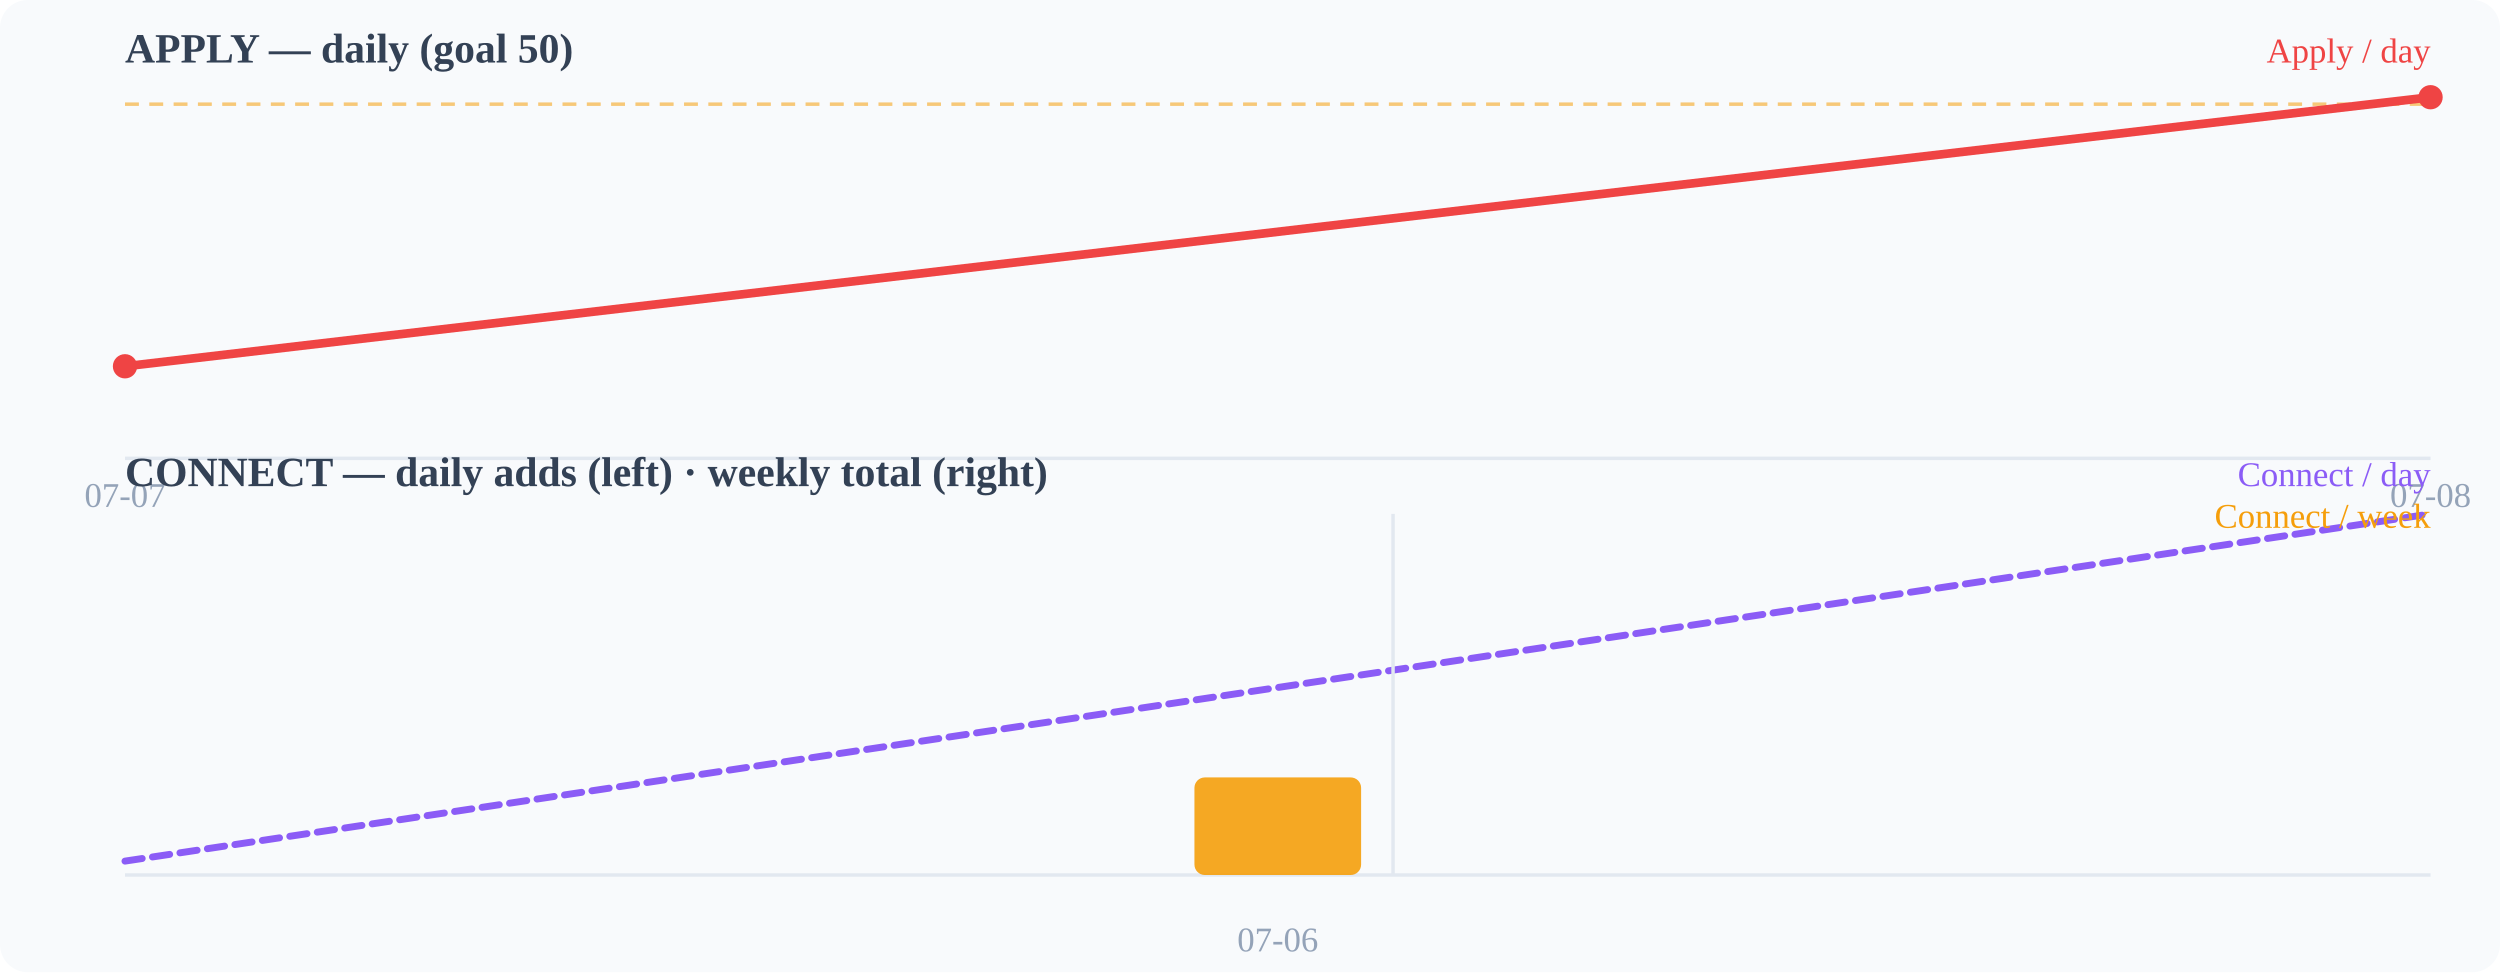
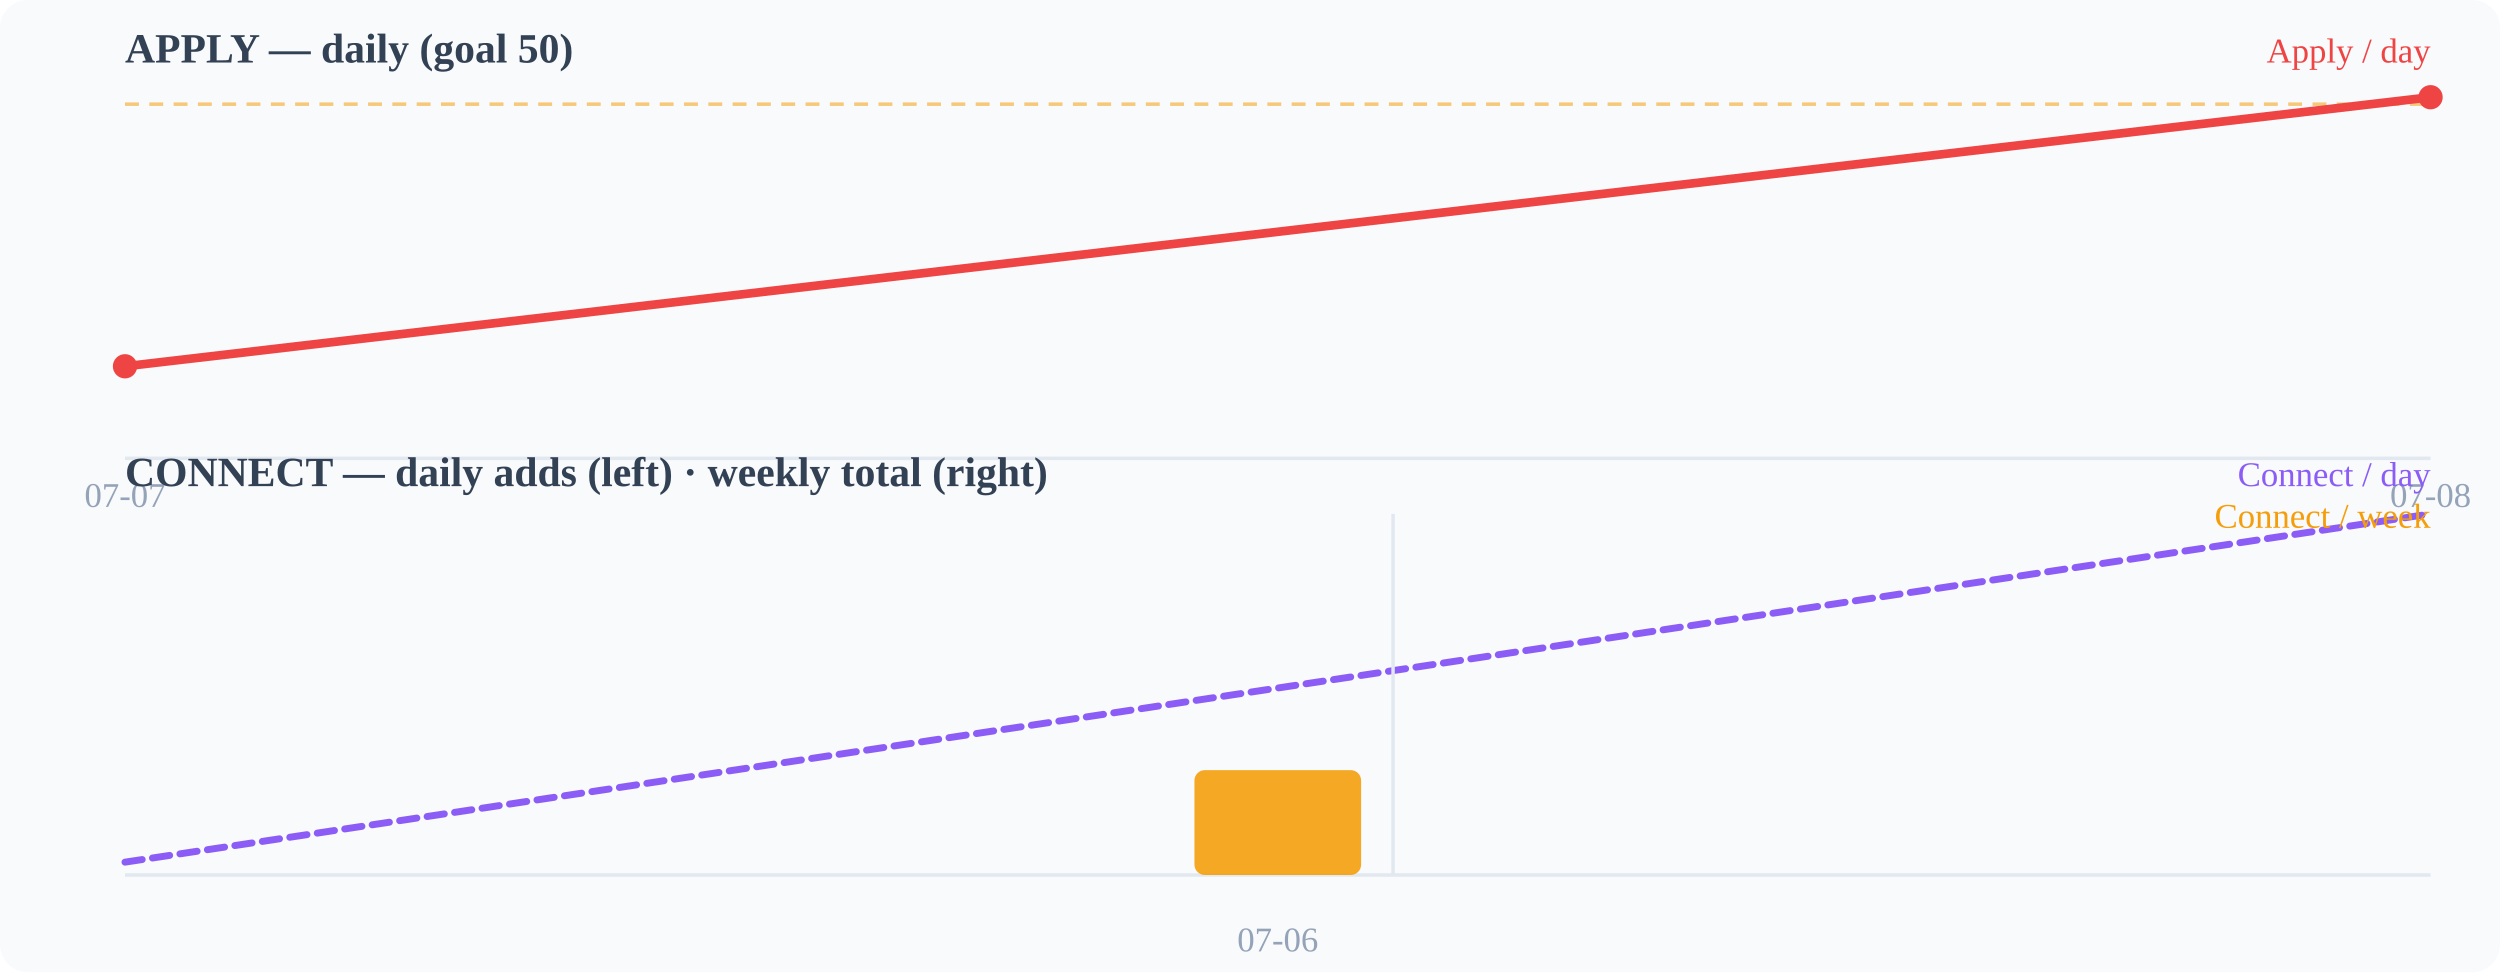
<svg xmlns="http://www.w3.org/2000/svg" width="720" height="280" viewBox="0 0 720 280">
  <rect width="720" height="280" fill="#f8fafc" rx="8" />
  <text x="36" y="18" font-size="12" font-weight="600" fill="#334155">APPLY — daily (goal 50)</text>
  <line x1="36" y1="132" x2="700" y2="132" stroke="#e2e8f0" stroke-width="1" />
  <line x1="36" y1="30.0" x2="700" y2="30.0" stroke="#f59e0b" stroke-width="1" stroke-dasharray="4 3" opacity="0.55" />
  <polyline points="36.0,105.5 700.0,28.0" fill="none" stroke="#ef4444" stroke-width="2.5" stroke-linecap="round" stroke-linejoin="round" />
  <circle cx="36" cy="105.49" r="3.5" fill="#ef4444" />
  <circle cx="700" cy="28" r="3.5" fill="#ef4444" />
  <text x="36" y="146" font-size="10" fill="#94a3b8" text-anchor="middle">07-07</text>
  <text x="700" y="146" font-size="10" fill="#94a3b8" text-anchor="middle">07-08</text>
  <text x="36" y="140" font-size="12" font-weight="600" fill="#334155">CONNECT — daily adds (left) · weekly total (right)</text>
  <line x1="36" y1="252" x2="700" y2="252" stroke="#e2e8f0" stroke-width="1" />
-   <polyline points="36.0,248.0 700.0,148.0" fill="none" stroke="#8b5cf6" stroke-width="2" stroke-linecap="round" stroke-linejoin="round" stroke-dasharray="5 3" />
-   <rect x="344.0" y="223.9" width="48" height="28.1" rx="3" fill="#f59e0b" opacity="0.9" />
+   <polyline points="36.0,248.3 700.0,148.0" fill="none" stroke="#8b5cf6" stroke-width="2" stroke-linecap="round" stroke-linejoin="round" stroke-dasharray="5 3" />
+   <rect x="344.0" y="221.8" width="48" height="30.2" rx="3" fill="#f59e0b" opacity="0.9" />
  <line x1="401.2" y1="148" x2="401.2" y2="252" stroke="#e2e8f0" stroke-width="1" />
  <text x="368" y="274" font-size="10" fill="#94a3b8" text-anchor="middle">07-06</text>
  <text x="700" y="18" font-size="10" fill="#ef4444" text-anchor="end">Apply / day</text>
  <text x="700" y="140" font-size="10" fill="#8b5cf6" text-anchor="end">Connect / day</text>
  <text x="700" y="152" font-size="10" fill="#f59e0b" text-anchor="end">Connect / week</text>
</svg>
